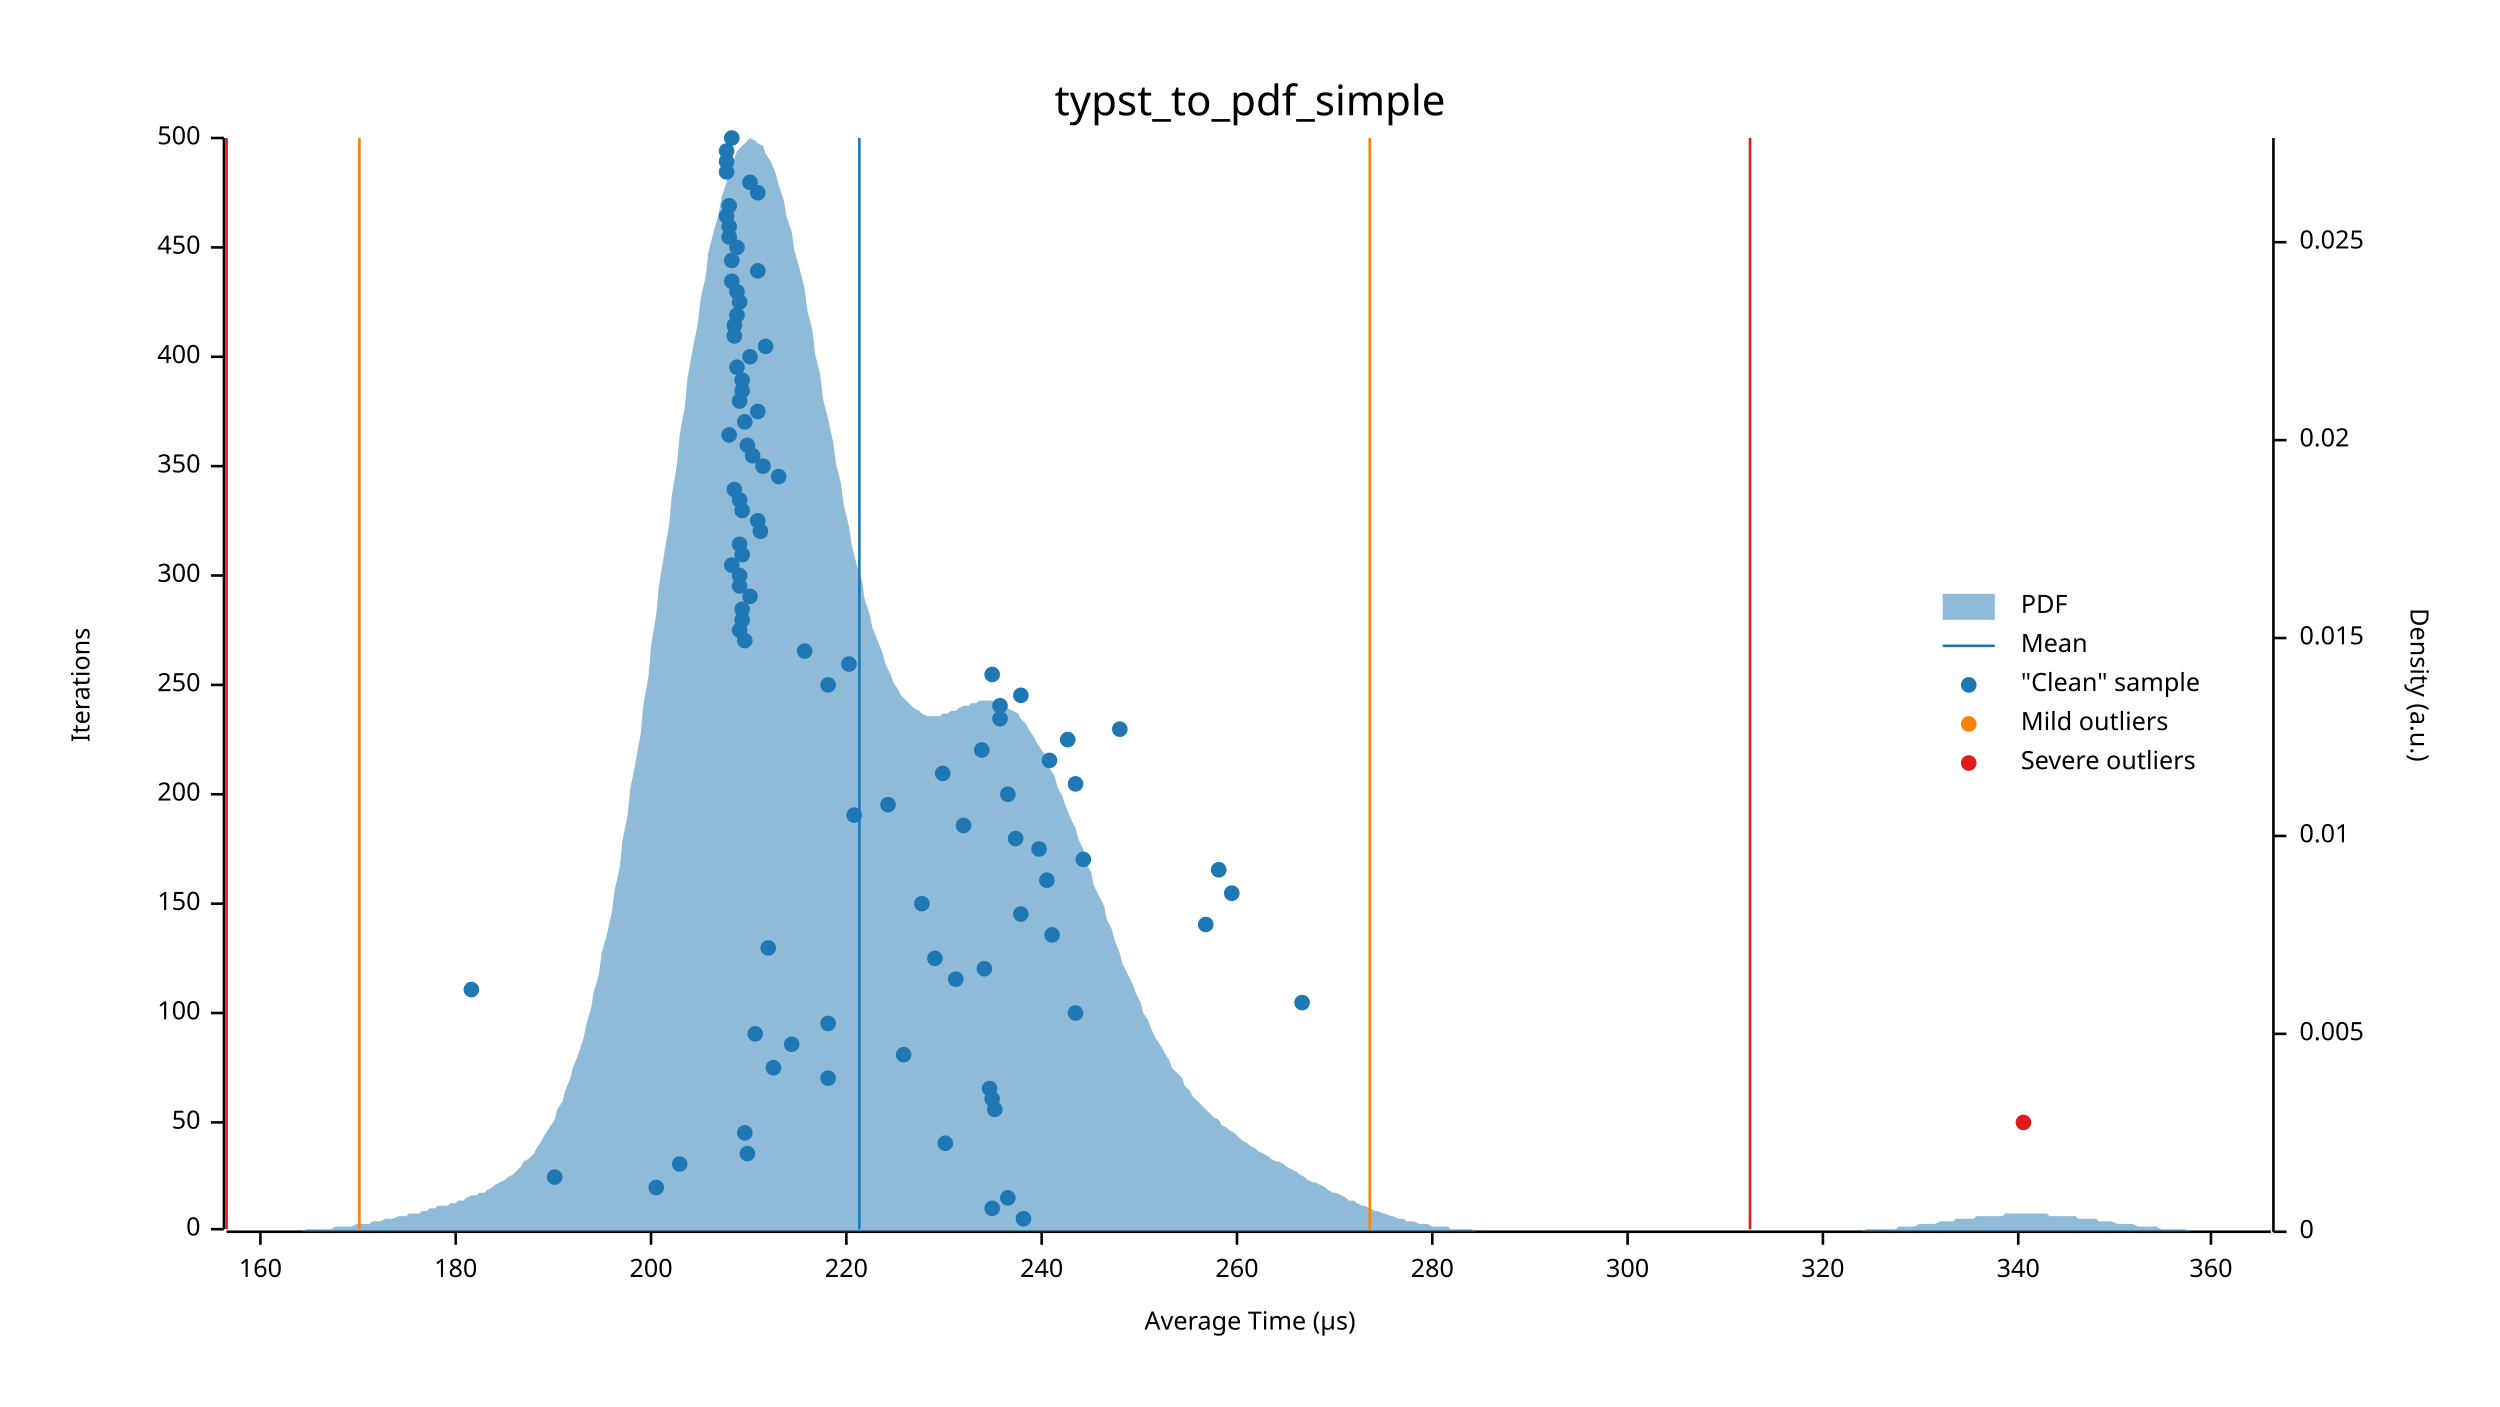
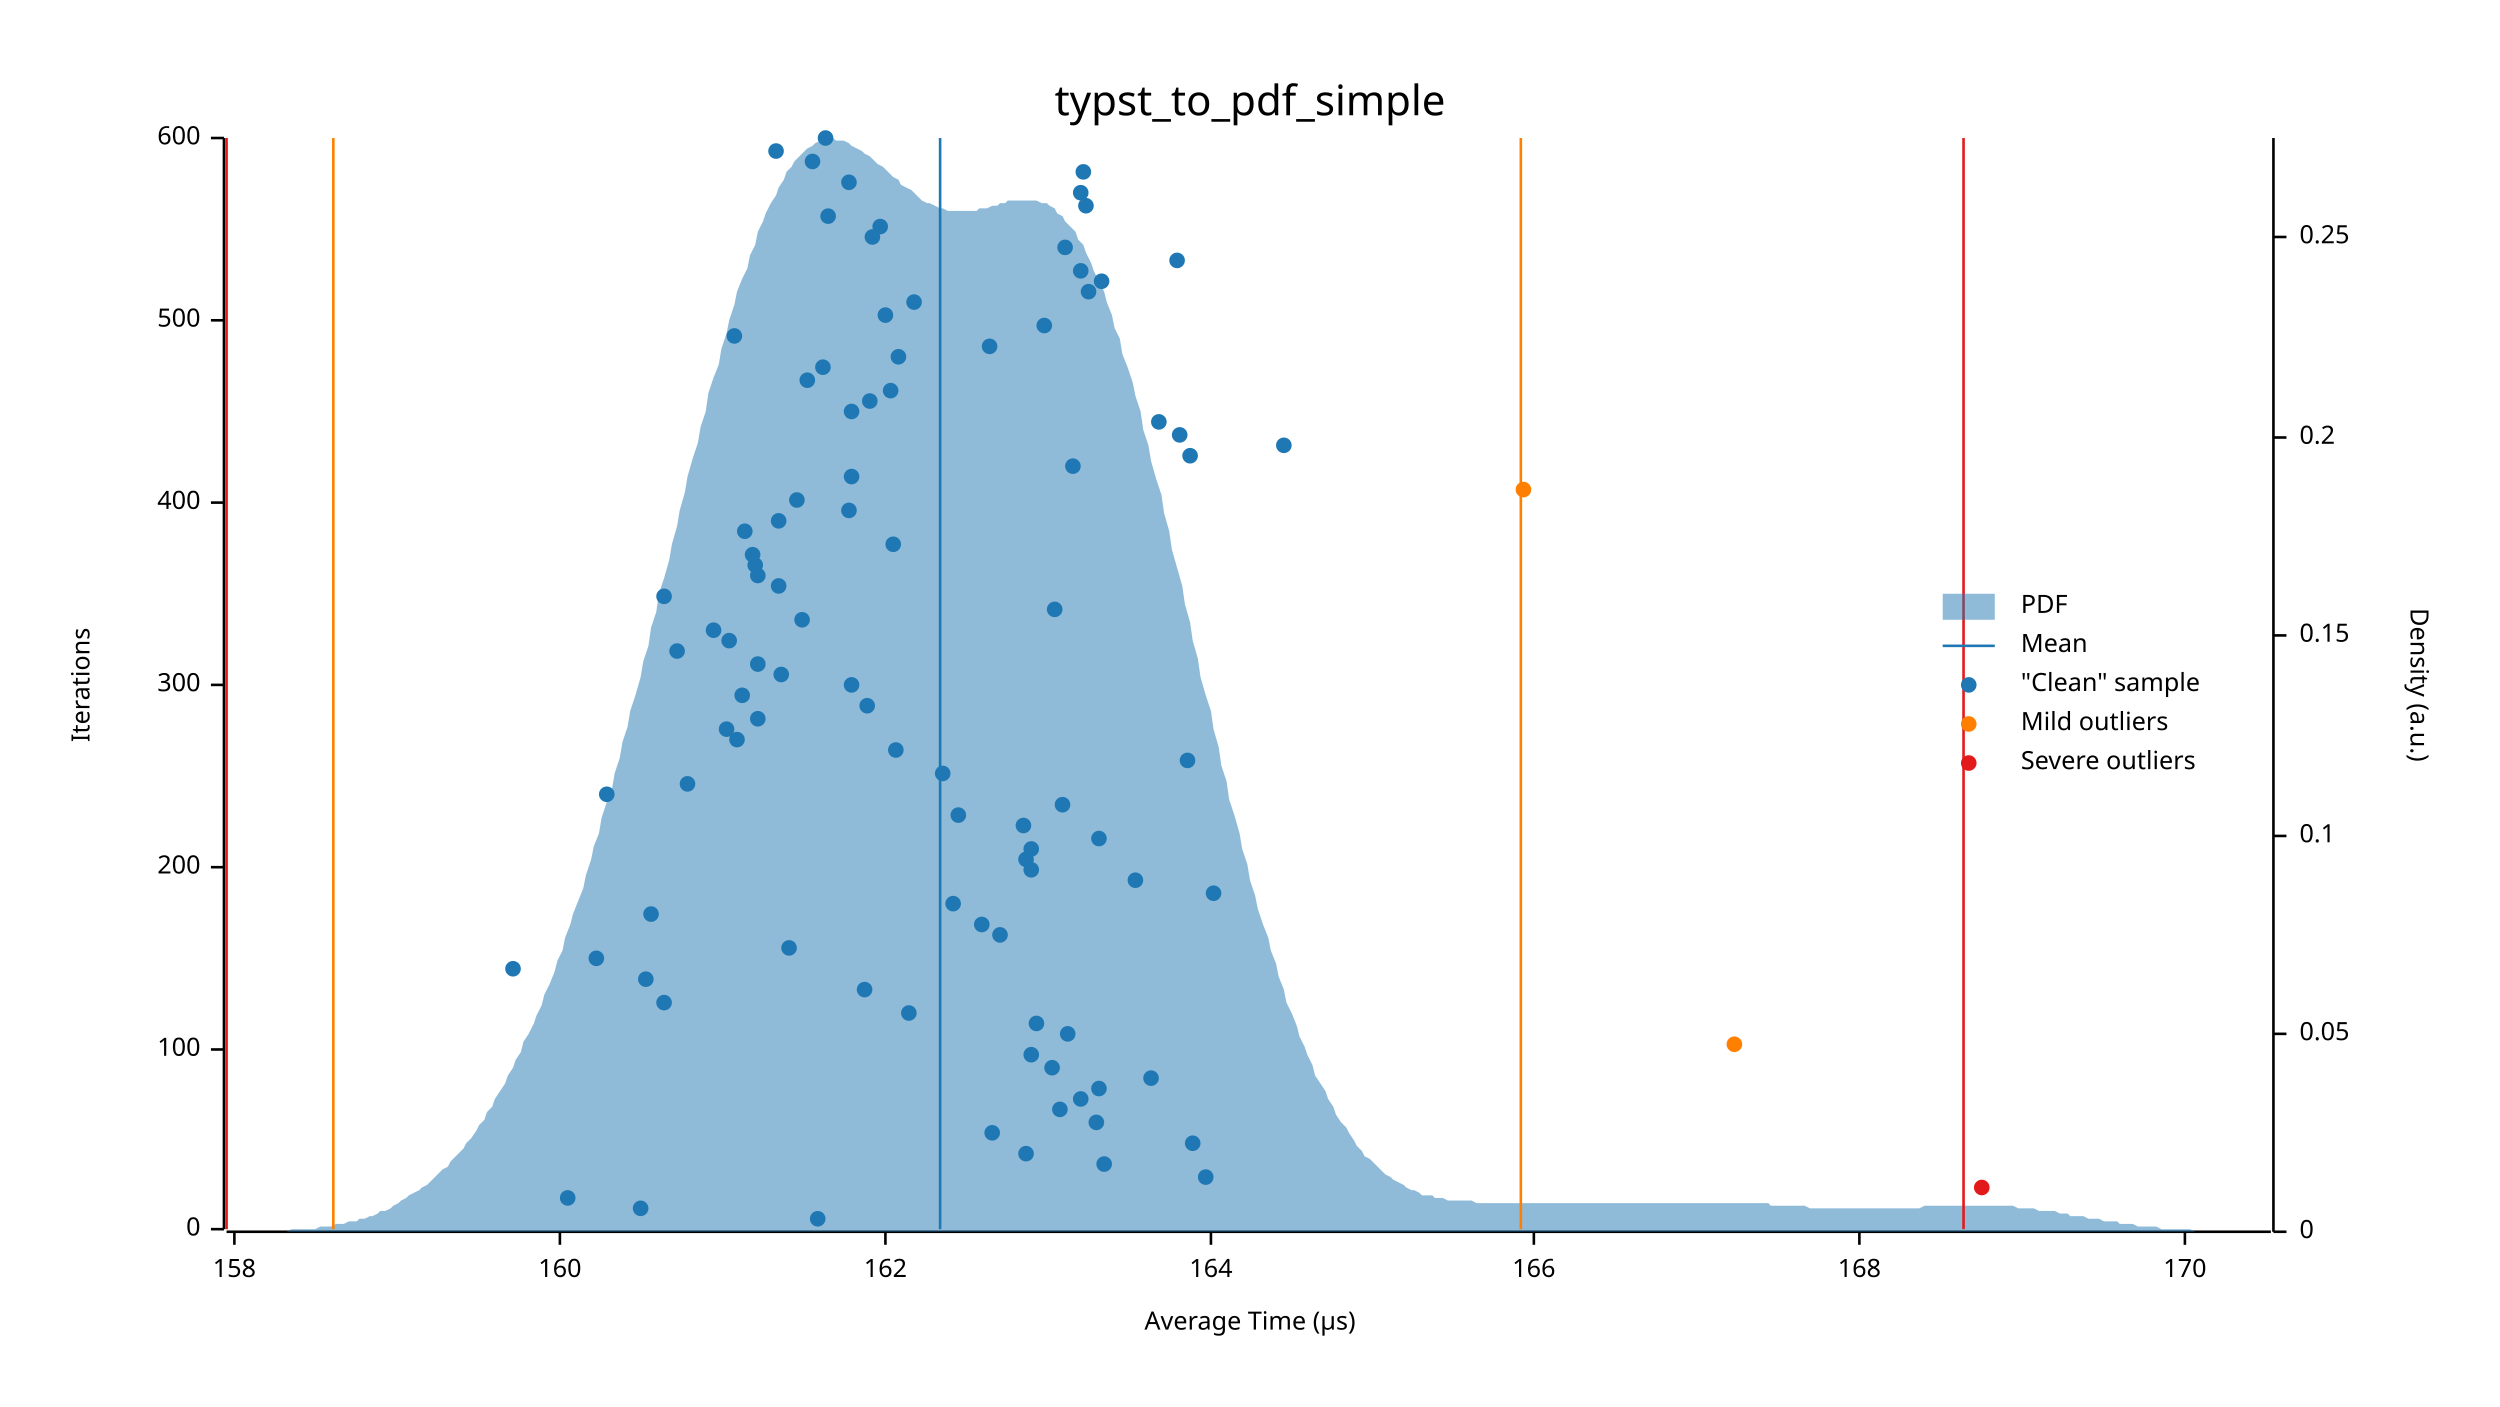
<svg xmlns="http://www.w3.org/2000/svg" width="960" height="540" viewBox="0 0 960 540">
  <text x="480" y="32" dy="0.76em" text-anchor="middle" font-family="sans-serif" font-size="16.129" opacity="1" fill="#000000">
typst_to_pdf_simple
</text>
  <text x="27" y="263" dy="0.76em" text-anchor="middle" font-family="sans-serif" font-size="9.677" opacity="1" fill="#000000" transform="rotate(270, 27, 263)">
Iterations
</text>
  <text x="480" y="513" dy="-0.5ex" text-anchor="middle" font-family="sans-serif" font-size="9.677" opacity="1" fill="#000000">
Average Time (µs)
</text>
  <polyline fill="none" opacity="1" stroke="#000000" stroke-width="1" points="86,53 86,472 " />
  <text x="77" y="472" dy="0.5ex" text-anchor="end" font-family="sans-serif" font-size="9.677" opacity="1" fill="#000000">
0
</text>
  <polyline fill="none" opacity="1" stroke="#000000" stroke-width="1" points="81,472 86,472 " />
-   <text x="77" y="431" dy="0.5ex" text-anchor="end" font-family="sans-serif" font-size="9.677" opacity="1" fill="#000000">
- 50
- </text>
-   <polyline fill="none" opacity="1" stroke="#000000" stroke-width="1" points="81,431 86,431 " />
-   <text x="77" y="389" dy="0.5ex" text-anchor="end" font-family="sans-serif" font-size="9.677" opacity="1" fill="#000000">
+   <text x="77" y="403" dy="0.5ex" text-anchor="end" font-family="sans-serif" font-size="9.677" opacity="1" fill="#000000">
100
</text>
-   <polyline fill="none" opacity="1" stroke="#000000" stroke-width="1" points="81,389 86,389 " />
-   <text x="77" y="347" dy="0.5ex" text-anchor="end" font-family="sans-serif" font-size="9.677" opacity="1" fill="#000000">
- 150
- </text>
-   <polyline fill="none" opacity="1" stroke="#000000" stroke-width="1" points="81,347 86,347 " />
-   <text x="77" y="305" dy="0.5ex" text-anchor="end" font-family="sans-serif" font-size="9.677" opacity="1" fill="#000000">
+   <polyline fill="none" opacity="1" stroke="#000000" stroke-width="1" points="81,403 86,403 " />
+   <text x="77" y="333" dy="0.5ex" text-anchor="end" font-family="sans-serif" font-size="9.677" opacity="1" fill="#000000">
200
</text>
-   <polyline fill="none" opacity="1" stroke="#000000" stroke-width="1" points="81,305 86,305 " />
+   <polyline fill="none" opacity="1" stroke="#000000" stroke-width="1" points="81,333 86,333 " />
  <text x="77" y="263" dy="0.5ex" text-anchor="end" font-family="sans-serif" font-size="9.677" opacity="1" fill="#000000">
- 250
+ 300
</text>
  <polyline fill="none" opacity="1" stroke="#000000" stroke-width="1" points="81,263 86,263 " />
-   <text x="77" y="221" dy="0.5ex" text-anchor="end" font-family="sans-serif" font-size="9.677" opacity="1" fill="#000000">
- 300
- </text>
-   <polyline fill="none" opacity="1" stroke="#000000" stroke-width="1" points="81,221 86,221 " />
-   <text x="77" y="179" dy="0.5ex" text-anchor="end" font-family="sans-serif" font-size="9.677" opacity="1" fill="#000000">
- 350
- </text>
-   <polyline fill="none" opacity="1" stroke="#000000" stroke-width="1" points="81,179 86,179 " />
-   <text x="77" y="137" dy="0.5ex" text-anchor="end" font-family="sans-serif" font-size="9.677" opacity="1" fill="#000000">
+   <text x="77" y="193" dy="0.5ex" text-anchor="end" font-family="sans-serif" font-size="9.677" opacity="1" fill="#000000">
400
</text>
-   <polyline fill="none" opacity="1" stroke="#000000" stroke-width="1" points="81,137 86,137 " />
-   <text x="77" y="95" dy="0.5ex" text-anchor="end" font-family="sans-serif" font-size="9.677" opacity="1" fill="#000000">
- 450
- </text>
-   <polyline fill="none" opacity="1" stroke="#000000" stroke-width="1" points="81,95 86,95 " />
+   <polyline fill="none" opacity="1" stroke="#000000" stroke-width="1" points="81,193 86,193 " />
+   <text x="77" y="123" dy="0.5ex" text-anchor="end" font-family="sans-serif" font-size="9.677" opacity="1" fill="#000000">
+ 500
+ </text>
+   <polyline fill="none" opacity="1" stroke="#000000" stroke-width="1" points="81,123 86,123 " />
  <text x="77" y="53" dy="0.5ex" text-anchor="end" font-family="sans-serif" font-size="9.677" opacity="1" fill="#000000">
- 500
+ 600
</text>
  <polyline fill="none" opacity="1" stroke="#000000" stroke-width="1" points="81,53 86,53 " />
  <polyline fill="none" opacity="1" stroke="#000000" stroke-width="1" points="87,473 872,473 " />
-   <text x="100" y="483" dy="0.76em" text-anchor="middle" font-family="sans-serif" font-size="9.677" opacity="1" fill="#000000">
+   <text x="90" y="483" dy="0.76em" text-anchor="middle" font-family="sans-serif" font-size="9.677" opacity="1" fill="#000000">
+ 158
+ </text>
+   <polyline fill="none" opacity="1" stroke="#000000" stroke-width="1" points="90,473 90,478 " />
+   <text x="215" y="483" dy="0.76em" text-anchor="middle" font-family="sans-serif" font-size="9.677" opacity="1" fill="#000000">
160
</text>
-   <polyline fill="none" opacity="1" stroke="#000000" stroke-width="1" points="100,473 100,478 " />
-   <text x="175" y="483" dy="0.76em" text-anchor="middle" font-family="sans-serif" font-size="9.677" opacity="1" fill="#000000">
- 180
- </text>
-   <polyline fill="none" opacity="1" stroke="#000000" stroke-width="1" points="175,473 175,478 " />
-   <text x="250" y="483" dy="0.76em" text-anchor="middle" font-family="sans-serif" font-size="9.677" opacity="1" fill="#000000">
- 200
- </text>
-   <polyline fill="none" opacity="1" stroke="#000000" stroke-width="1" points="250,473 250,478 " />
-   <text x="325" y="483" dy="0.76em" text-anchor="middle" font-family="sans-serif" font-size="9.677" opacity="1" fill="#000000">
- 220
- </text>
-   <polyline fill="none" opacity="1" stroke="#000000" stroke-width="1" points="325,473 325,478 " />
-   <text x="400" y="483" dy="0.76em" text-anchor="middle" font-family="sans-serif" font-size="9.677" opacity="1" fill="#000000">
- 240
- </text>
-   <polyline fill="none" opacity="1" stroke="#000000" stroke-width="1" points="400,473 400,478 " />
-   <text x="475" y="483" dy="0.76em" text-anchor="middle" font-family="sans-serif" font-size="9.677" opacity="1" fill="#000000">
- 260
- </text>
-   <polyline fill="none" opacity="1" stroke="#000000" stroke-width="1" points="475,473 475,478 " />
-   <text x="550" y="483" dy="0.76em" text-anchor="middle" font-family="sans-serif" font-size="9.677" opacity="1" fill="#000000">
- 280
- </text>
-   <polyline fill="none" opacity="1" stroke="#000000" stroke-width="1" points="550,473 550,478 " />
-   <text x="625" y="483" dy="0.76em" text-anchor="middle" font-family="sans-serif" font-size="9.677" opacity="1" fill="#000000">
- 300
- </text>
-   <polyline fill="none" opacity="1" stroke="#000000" stroke-width="1" points="625,473 625,478 " />
-   <text x="700" y="483" dy="0.76em" text-anchor="middle" font-family="sans-serif" font-size="9.677" opacity="1" fill="#000000">
- 320
- </text>
-   <polyline fill="none" opacity="1" stroke="#000000" stroke-width="1" points="700,473 700,478 " />
-   <text x="775" y="483" dy="0.76em" text-anchor="middle" font-family="sans-serif" font-size="9.677" opacity="1" fill="#000000">
- 340
- </text>
-   <polyline fill="none" opacity="1" stroke="#000000" stroke-width="1" points="775,473 775,478 " />
-   <text x="849" y="483" dy="0.76em" text-anchor="middle" font-family="sans-serif" font-size="9.677" opacity="1" fill="#000000">
- 360
- </text>
-   <polyline fill="none" opacity="1" stroke="#000000" stroke-width="1" points="849,473 849,478 " />
+   <polyline fill="none" opacity="1" stroke="#000000" stroke-width="1" points="215,473 215,478 " />
+   <text x="340" y="483" dy="0.76em" text-anchor="middle" font-family="sans-serif" font-size="9.677" opacity="1" fill="#000000">
+ 162
+ </text>
+   <polyline fill="none" opacity="1" stroke="#000000" stroke-width="1" points="340,473 340,478 " />
+   <text x="465" y="483" dy="0.76em" text-anchor="middle" font-family="sans-serif" font-size="9.677" opacity="1" fill="#000000">
+ 164
+ </text>
+   <polyline fill="none" opacity="1" stroke="#000000" stroke-width="1" points="465,473 465,478 " />
+   <text x="589" y="483" dy="0.76em" text-anchor="middle" font-family="sans-serif" font-size="9.677" opacity="1" fill="#000000">
+ 166
+ </text>
+   <polyline fill="none" opacity="1" stroke="#000000" stroke-width="1" points="589,473 589,478 " />
+   <text x="714" y="483" dy="0.76em" text-anchor="middle" font-family="sans-serif" font-size="9.677" opacity="1" fill="#000000">
+ 168
+ </text>
+   <polyline fill="none" opacity="1" stroke="#000000" stroke-width="1" points="714,473 714,478 " />
+   <text x="839" y="483" dy="0.76em" text-anchor="middle" font-family="sans-serif" font-size="9.677" opacity="1" fill="#000000">
+ 170
+ </text>
+   <polyline fill="none" opacity="1" stroke="#000000" stroke-width="1" points="839,473 839,478 " />
  <text x="933" y="263" dy="0.76em" text-anchor="middle" font-family="sans-serif" font-size="9.677" opacity="1" fill="#000000" transform="rotate(90, 933, 263)">
Density (a.u.)
</text>
  <polyline fill="none" opacity="1" stroke="#000000" stroke-width="1" points="873,53 873,473 " />
  <text x="883" y="473" dy="0.5ex" text-anchor="start" font-family="sans-serif" font-size="9.677" opacity="1" fill="#000000">
0
</text>
  <polyline fill="none" opacity="1" stroke="#000000" stroke-width="1" points="873,473 878,473 " />
  <text x="883" y="397" dy="0.5ex" text-anchor="start" font-family="sans-serif" font-size="9.677" opacity="1" fill="#000000">
- 0.005
+ 0.05
</text>
  <polyline fill="none" opacity="1" stroke="#000000" stroke-width="1" points="873,397 878,397 " />
  <text x="883" y="321" dy="0.5ex" text-anchor="start" font-family="sans-serif" font-size="9.677" opacity="1" fill="#000000">
- 0.01
+ 0.1
</text>
  <polyline fill="none" opacity="1" stroke="#000000" stroke-width="1" points="873,321 878,321 " />
-   <text x="883" y="245" dy="0.5ex" text-anchor="start" font-family="sans-serif" font-size="9.677" opacity="1" fill="#000000">
- 0.015
- </text>
-   <polyline fill="none" opacity="1" stroke="#000000" stroke-width="1" points="873,245 878,245 " />
-   <text x="883" y="169" dy="0.5ex" text-anchor="start" font-family="sans-serif" font-size="9.677" opacity="1" fill="#000000">
- 0.02
- </text>
-   <polyline fill="none" opacity="1" stroke="#000000" stroke-width="1" points="873,169 878,169 " />
-   <text x="883" y="93" dy="0.5ex" text-anchor="start" font-family="sans-serif" font-size="9.677" opacity="1" fill="#000000">
- 0.025
- </text>
-   <polyline fill="none" opacity="1" stroke="#000000" stroke-width="1" points="873,93 878,93 " />
-   <polygon opacity="0.5" fill="#1F78B4" points="87,473 88,473 90,473 91,473 93,473 94,473 96,473 98,473 99,473 101,473 102,473 104,473 105,473 107,473 109,473 110,473 112,473 113,473 115,473 116,473 118,472 120,472 121,472 123,472 124,472 126,472 127,472 129,471 131,471 132,471 134,471 135,471 137,470 138,470 140,470 142,470 143,469 145,469 146,469 148,468 150,468 151,468 153,467 154,467 156,467 157,466 159,466 161,466 162,465 164,465 165,464 167,464 168,463 170,463 172,463 173,462 175,462 176,461 178,461 179,460 181,459 183,459 184,458 186,458 187,457 189,456 190,455 192,454 194,453 195,452 197,451 198,450 200,448 201,446 203,445 205,443 206,441 208,438 209,436 211,433 213,430 214,426 216,423 217,419 219,414 220,410 222,405 224,399 225,394 227,387 228,381 230,374 231,366 233,359 235,350 236,342 238,333 239,323 241,313 242,303 244,293 246,282 247,271 249,260 250,248 252,236 253,225 255,213 257,201 258,190 260,178 261,167 263,156 264,145 266,134 268,124 269,115 271,106 272,97 274,89 276,82 277,76 279,70 280,65 282,61 283,58 285,56 287,54 288,53 290,54 291,55 293,56 294,59 296,62 298,67 299,71 301,77 302,83 304,89 305,96 307,103 309,111 310,119 312,127 313,136 315,144 316,153 318,161 320,170 321,178 323,186 324,194 326,202 327,209 329,217 331,223 332,230 334,236 335,241 337,246 339,251 340,255 342,259 343,262 345,265 346,267 348,269 350,271 351,272 353,273 354,274 356,275 357,275 359,275 361,275 362,274 364,274 365,273 367,273 368,272 370,271 372,271 373,270 375,270 376,269 378,269 379,269 381,269 383,270 384,270 386,271 387,272 389,273 391,274 392,276 394,278 395,280 397,283 398,285 400,288 402,291 403,295 405,298 406,302 408,306 409,309 411,314 413,318 414,322 416,326 417,331 419,335 420,340 422,344 424,348 425,353 427,357 428,361 430,366 431,370 433,374 435,378 436,381 438,385 439,389 441,392 442,395 444,399 446,402 447,404 449,407 450,410 452,412 454,414 455,417 457,419 458,421 460,423 461,424 463,426 465,428 466,429 468,430 469,432 471,433 472,434 474,435 476,437 477,438 479,439 480,440 482,441 483,442 485,443 487,444 488,445 490,446 491,446 493,447 494,448 496,449 498,450 499,451 501,452 502,453 504,454 505,454 507,455 509,456 510,457 512,458 513,458 515,459 517,460 518,461 520,461 521,462 523,463 524,463 526,464 528,465 529,465 531,466 532,466 534,467 535,467 537,468 539,468 540,469 542,469 543,469 545,470 546,470 548,470 550,471 551,471 553,471 554,471 556,471 557,472 559,472 561,472 562,472 564,472 565,472 567,473 568,473 570,473 572,473 573,473 575,473 576,473 578,473 580,473 581,473 583,473 584,473 586,473 587,473 589,473 591,473 592,473 594,473 595,473 597,473 598,473 600,473 602,473 603,473 605,473 606,473 608,473 609,473 611,473 613,473 614,473 616,473 617,473 619,473 620,473 622,473 624,473 625,473 627,473 628,473 630,473 632,473 633,473 635,473 636,473 638,473 639,473 641,473 643,473 644,473 646,473 647,473 649,473 650,473 652,473 654,473 655,473 657,473 658,473 660,473 661,473 663,473 665,473 666,473 668,473 669,473 671,473 672,473 674,473 676,473 677,473 679,473 680,473 682,473 683,473 685,473 687,473 688,473 690,473 691,473 693,473 695,473 696,473 698,473 699,473 701,473 702,473 704,473 706,473 707,473 709,473 710,473 712,473 713,473 715,473 717,472 718,472 720,472 721,472 723,472 724,472 726,472 728,472 729,471 731,471 732,471 734,471 735,471 737,470 739,470 740,470 742,470 743,470 745,469 746,469 748,469 750,469 751,468 753,468 754,468 756,468 758,468 759,467 761,467 762,467 764,467 765,467 767,467 769,467 770,466 772,466 773,466 775,466 776,466 778,466 780,466 781,466 783,466 784,466 786,466 787,467 789,467 791,467 792,467 794,467 795,467 797,467 798,468 800,468 802,468 803,468 805,468 806,469 808,469 809,469 811,469 813,470 814,470 816,470 817,470 819,470 821,471 822,471 824,471 825,471 827,471 828,471 830,472 832,472 833,472 835,472 836,472 838,472 839,472 841,473 843,473 844,473 846,473 847,473 849,473 850,473 852,473 854,473 855,473 857,473 858,473 860,473 861,473 863,473 865,473 866,473 868,473 869,473 871,473 873,473 873,473 87,473 " />
-   <polyline fill="none" opacity="1" stroke="#1F78B4" stroke-width="1" points="330,472 330,53 " />
-   <polyline fill="none" opacity="1" stroke="#FF7F00" stroke-width="1" points="138,472 138,53 " />
-   <polyline fill="none" opacity="1" stroke="#FF7F00" stroke-width="1" points="526,472 526,53 " />
+   <text x="883" y="244" dy="0.5ex" text-anchor="start" font-family="sans-serif" font-size="9.677" opacity="1" fill="#000000">
+ 0.15
+ </text>
+   <polyline fill="none" opacity="1" stroke="#000000" stroke-width="1" points="873,244 878,244 " />
+   <text x="883" y="168" dy="0.5ex" text-anchor="start" font-family="sans-serif" font-size="9.677" opacity="1" fill="#000000">
+ 0.2
+ </text>
+   <polyline fill="none" opacity="1" stroke="#000000" stroke-width="1" points="873,168 878,168 " />
+   <text x="883" y="91" dy="0.5ex" text-anchor="start" font-family="sans-serif" font-size="9.677" opacity="1" fill="#000000">
+ 0.25
+ </text>
+   <polyline fill="none" opacity="1" stroke="#000000" stroke-width="1" points="873,91 878,91 " />
+   <polygon opacity="0.5" fill="#1F78B4" points="87,473 88,473 90,473 91,473 93,473 94,473 96,473 98,473 99,473 101,473 102,473 104,473 105,473 107,473 109,473 110,473 112,472 113,472 115,472 116,472 118,472 120,472 121,472 123,471 124,471 126,471 127,471 129,470 131,470 132,470 134,469 135,469 137,469 138,468 140,468 142,467 143,467 145,466 146,465 148,465 150,464 151,463 153,462 154,461 156,460 157,459 159,458 161,457 162,456 164,455 165,454 167,452 168,451 170,449 172,448 173,446 175,444 176,443 178,441 179,439 181,437 183,434 184,432 186,430 187,427 189,425 190,422 192,419 194,416 195,413 197,410 198,407 200,404 201,400 203,397 205,393 206,390 208,386 209,382 211,378 213,373 214,369 216,365 217,360 219,355 220,351 222,346 224,341 225,336 227,330 228,325 230,320 231,314 233,308 235,303 236,297 238,291 239,285 241,279 242,273 244,267 246,260 247,254 249,248 250,241 252,235 253,228 255,222 257,215 258,209 260,202 261,196 263,189 264,183 266,176 268,170 269,164 271,158 272,151 274,145 276,140 277,134 279,128 280,123 282,117 283,112 285,107 287,103 288,98 290,94 291,89 293,85 294,82 296,78 298,75 299,72 301,69 302,66 304,64 305,62 307,60 309,58 310,57 312,56 313,55 315,54 316,54 318,54 320,53 321,54 323,54 324,54 326,55 327,56 329,57 331,58 332,59 334,60 335,61 337,63 339,64 340,65 342,67 343,68 345,69 346,71 348,72 350,73 351,74 353,76 354,77 356,78 357,78 359,79 361,80 362,80 364,81 365,81 367,81 368,81 370,81 372,81 373,81 375,81 376,80 378,80 379,80 381,79 383,79 384,78 386,78 387,77 389,77 391,77 392,77 394,77 395,77 397,77 398,77 400,78 402,78 403,79 405,80 406,82 408,83 409,85 411,87 413,89 414,92 416,94 417,97 419,101 420,104 422,108 424,112 425,116 427,121 428,126 430,130 431,136 433,141 435,147 436,152 438,158 439,165 441,171 442,177 444,184 446,190 447,197 449,204 450,211 452,218 454,225 455,232 457,239 458,246 460,253 461,260 463,267 465,273 466,280 468,287 469,294 471,300 472,307 474,313 476,320 477,326 479,332 480,338 482,344 483,349 485,355 487,360 488,365 490,370 491,375 493,380 494,385 496,389 498,394 499,398 501,402 502,405 504,409 505,413 507,416 509,419 510,422 512,425 513,428 515,431 517,433 518,435 520,438 521,440 523,442 524,444 526,445 528,447 529,448 531,450 532,451 534,452 535,453 537,454 539,455 540,456 542,457 543,457 545,458 546,459 548,459 550,459 551,460 553,460 554,460 556,461 557,461 559,461 561,461 562,461 564,461 565,461 567,462 568,462 570,462 572,462 573,462 575,462 576,462 578,462 580,462 581,462 583,462 584,462 586,462 587,462 589,462 591,462 592,462 594,462 595,462 597,462 598,462 600,462 602,462 603,462 605,462 606,462 608,462 609,462 611,462 613,462 614,462 616,462 617,462 619,462 620,462 622,462 624,462 625,462 627,462 628,462 630,462 632,462 633,462 635,462 636,462 638,462 639,462 641,462 643,462 644,462 646,462 647,462 649,462 650,462 652,462 654,462 655,462 657,462 658,462 660,462 661,462 663,462 665,462 666,462 668,462 669,462 671,462 672,462 674,462 676,462 677,462 679,462 680,463 682,463 683,463 685,463 687,463 688,463 690,463 691,463 693,463 695,464 696,464 698,464 699,464 701,464 702,464 704,464 706,464 707,464 709,464 710,464 712,464 713,464 715,464 717,464 718,464 720,464 721,464 723,464 724,464 726,464 728,464 729,464 731,464 732,464 734,464 735,464 737,464 739,463 740,463 742,463 743,463 745,463 746,463 748,463 750,463 751,463 753,463 754,463 756,463 758,463 759,463 761,463 762,463 764,463 765,463 767,463 769,463 770,463 772,463 773,463 775,464 776,464 778,464 780,464 781,464 783,465 784,465 786,465 787,465 789,465 791,466 792,466 794,466 795,467 797,467 798,467 800,467 802,468 803,468 805,468 806,468 808,469 809,469 811,469 813,469 814,470 816,470 817,470 819,470 821,471 822,471 824,471 825,471 827,471 828,471 830,472 832,472 833,472 835,472 836,472 838,472 839,472 841,472 843,473 844,473 846,473 847,473 849,473 850,473 852,473 854,473 855,473 857,473 858,473 860,473 861,473 863,473 865,473 866,473 868,473 869,473 871,473 873,473 873,473 87,473 " />
+   <polyline fill="none" opacity="1" stroke="#1F78B4" stroke-width="1" points="361,472 361,53 " />
+   <polyline fill="none" opacity="1" stroke="#FF7F00" stroke-width="1" points="128,472 128,53 " />
+   <polyline fill="none" opacity="1" stroke="#FF7F00" stroke-width="1" points="584,472 584,53 " />
  <polyline fill="none" opacity="1" stroke="#E31A1C" stroke-width="1" points="87,472 87,53 " />
-   <polyline fill="none" opacity="1" stroke="#E31A1C" stroke-width="1" points="672,472 672,53 " />
-   <circle cx="393" cy="468" r="3" opacity="1" fill="#1F78B4" stroke="none" stroke-width="1" />
-   <circle cx="381" cy="464" r="3" opacity="1" fill="#1F78B4" stroke="none" stroke-width="1" />
-   <circle cx="387" cy="460" r="3" opacity="1" fill="#1F78B4" stroke="none" stroke-width="1" />
-   <circle cx="252" cy="456" r="3" opacity="1" fill="#1F78B4" stroke="none" stroke-width="1" />
-   <circle cx="213" cy="452" r="3" opacity="1" fill="#1F78B4" stroke="none" stroke-width="1" />
-   <circle cx="261" cy="447" r="3" opacity="1" fill="#1F78B4" stroke="none" stroke-width="1" />
-   <circle cx="287" cy="443" r="3" opacity="1" fill="#1F78B4" stroke="none" stroke-width="1" />
-   <circle cx="363" cy="439" r="3" opacity="1" fill="#1F78B4" stroke="none" stroke-width="1" />
-   <circle cx="286" cy="435" r="3" opacity="1" fill="#1F78B4" stroke="none" stroke-width="1" />
-   <circle cx="382" cy="426" r="3" opacity="1" fill="#1F78B4" stroke="none" stroke-width="1" />
-   <circle cx="381" cy="422" r="3" opacity="1" fill="#1F78B4" stroke="none" stroke-width="1" />
-   <circle cx="380" cy="418" r="3" opacity="1" fill="#1F78B4" stroke="none" stroke-width="1" />
-   <circle cx="318" cy="414" r="3" opacity="1" fill="#1F78B4" stroke="none" stroke-width="1" />
-   <circle cx="297" cy="410" r="3" opacity="1" fill="#1F78B4" stroke="none" stroke-width="1" />
-   <circle cx="347" cy="405" r="3" opacity="1" fill="#1F78B4" stroke="none" stroke-width="1" />
-   <circle cx="304" cy="401" r="3" opacity="1" fill="#1F78B4" stroke="none" stroke-width="1" />
-   <circle cx="290" cy="397" r="3" opacity="1" fill="#1F78B4" stroke="none" stroke-width="1" />
-   <circle cx="318" cy="393" r="3" opacity="1" fill="#1F78B4" stroke="none" stroke-width="1" />
-   <circle cx="413" cy="389" r="3" opacity="1" fill="#1F78B4" stroke="none" stroke-width="1" />
-   <circle cx="500" cy="385" r="3" opacity="1" fill="#1F78B4" stroke="none" stroke-width="1" />
-   <circle cx="181" cy="380" r="3" opacity="1" fill="#1F78B4" stroke="none" stroke-width="1" />
-   <circle cx="367" cy="376" r="3" opacity="1" fill="#1F78B4" stroke="none" stroke-width="1" />
-   <circle cx="378" cy="372" r="3" opacity="1" fill="#1F78B4" stroke="none" stroke-width="1" />
-   <circle cx="359" cy="368" r="3" opacity="1" fill="#1F78B4" stroke="none" stroke-width="1" />
-   <circle cx="295" cy="364" r="3" opacity="1" fill="#1F78B4" stroke="none" stroke-width="1" />
-   <circle cx="404" cy="359" r="3" opacity="1" fill="#1F78B4" stroke="none" stroke-width="1" />
-   <circle cx="463" cy="355" r="3" opacity="1" fill="#1F78B4" stroke="none" stroke-width="1" />
-   <circle cx="392" cy="351" r="3" opacity="1" fill="#1F78B4" stroke="none" stroke-width="1" />
-   <circle cx="354" cy="347" r="3" opacity="1" fill="#1F78B4" stroke="none" stroke-width="1" />
-   <circle cx="473" cy="343" r="3" opacity="1" fill="#1F78B4" stroke="none" stroke-width="1" />
-   <circle cx="402" cy="338" r="3" opacity="1" fill="#1F78B4" stroke="none" stroke-width="1" />
-   <circle cx="468" cy="334" r="3" opacity="1" fill="#1F78B4" stroke="none" stroke-width="1" />
-   <circle cx="416" cy="330" r="3" opacity="1" fill="#1F78B4" stroke="none" stroke-width="1" />
-   <circle cx="399" cy="326" r="3" opacity="1" fill="#1F78B4" stroke="none" stroke-width="1" />
-   <circle cx="390" cy="322" r="3" opacity="1" fill="#1F78B4" stroke="none" stroke-width="1" />
-   <circle cx="370" cy="317" r="3" opacity="1" fill="#1F78B4" stroke="none" stroke-width="1" />
-   <circle cx="328" cy="313" r="3" opacity="1" fill="#1F78B4" stroke="none" stroke-width="1" />
-   <circle cx="341" cy="309" r="3" opacity="1" fill="#1F78B4" stroke="none" stroke-width="1" />
-   <circle cx="387" cy="305" r="3" opacity="1" fill="#1F78B4" stroke="none" stroke-width="1" />
-   <circle cx="413" cy="301" r="3" opacity="1" fill="#1F78B4" stroke="none" stroke-width="1" />
+   <polyline fill="none" opacity="1" stroke="#E31A1C" stroke-width="1" points="754,472 754,53 " />
+   <circle cx="314" cy="468" r="3" opacity="1" fill="#1F78B4" stroke="none" stroke-width="1" />
+   <circle cx="246" cy="464" r="3" opacity="1" fill="#1F78B4" stroke="none" stroke-width="1" />
+   <circle cx="218" cy="460" r="3" opacity="1" fill="#1F78B4" stroke="none" stroke-width="1" />
+   <circle cx="463" cy="452" r="3" opacity="1" fill="#1F78B4" stroke="none" stroke-width="1" />
+   <circle cx="424" cy="447" r="3" opacity="1" fill="#1F78B4" stroke="none" stroke-width="1" />
+   <circle cx="394" cy="443" r="3" opacity="1" fill="#1F78B4" stroke="none" stroke-width="1" />
+   <circle cx="458" cy="439" r="3" opacity="1" fill="#1F78B4" stroke="none" stroke-width="1" />
+   <circle cx="381" cy="435" r="3" opacity="1" fill="#1F78B4" stroke="none" stroke-width="1" />
+   <circle cx="421" cy="431" r="3" opacity="1" fill="#1F78B4" stroke="none" stroke-width="1" />
+   <circle cx="407" cy="426" r="3" opacity="1" fill="#1F78B4" stroke="none" stroke-width="1" />
+   <circle cx="415" cy="422" r="3" opacity="1" fill="#1F78B4" stroke="none" stroke-width="1" />
+   <circle cx="422" cy="418" r="3" opacity="1" fill="#1F78B4" stroke="none" stroke-width="1" />
+   <circle cx="442" cy="414" r="3" opacity="1" fill="#1F78B4" stroke="none" stroke-width="1" />
+   <circle cx="404" cy="410" r="3" opacity="1" fill="#1F78B4" stroke="none" stroke-width="1" />
+   <circle cx="396" cy="405" r="3" opacity="1" fill="#1F78B4" stroke="none" stroke-width="1" />
+   <circle cx="410" cy="397" r="3" opacity="1" fill="#1F78B4" stroke="none" stroke-width="1" />
+   <circle cx="398" cy="393" r="3" opacity="1" fill="#1F78B4" stroke="none" stroke-width="1" />
+   <circle cx="349" cy="389" r="3" opacity="1" fill="#1F78B4" stroke="none" stroke-width="1" />
+   <circle cx="255" cy="385" r="3" opacity="1" fill="#1F78B4" stroke="none" stroke-width="1" />
+   <circle cx="332" cy="380" r="3" opacity="1" fill="#1F78B4" stroke="none" stroke-width="1" />
+   <circle cx="248" cy="376" r="3" opacity="1" fill="#1F78B4" stroke="none" stroke-width="1" />
+   <circle cx="197" cy="372" r="3" opacity="1" fill="#1F78B4" stroke="none" stroke-width="1" />
+   <circle cx="229" cy="368" r="3" opacity="1" fill="#1F78B4" stroke="none" stroke-width="1" />
+   <circle cx="303" cy="364" r="3" opacity="1" fill="#1F78B4" stroke="none" stroke-width="1" />
+   <circle cx="384" cy="359" r="3" opacity="1" fill="#1F78B4" stroke="none" stroke-width="1" />
+   <circle cx="377" cy="355" r="3" opacity="1" fill="#1F78B4" stroke="none" stroke-width="1" />
+   <circle cx="250" cy="351" r="3" opacity="1" fill="#1F78B4" stroke="none" stroke-width="1" />
+   <circle cx="366" cy="347" r="3" opacity="1" fill="#1F78B4" stroke="none" stroke-width="1" />
+   <circle cx="466" cy="343" r="3" opacity="1" fill="#1F78B4" stroke="none" stroke-width="1" />
+   <circle cx="436" cy="338" r="3" opacity="1" fill="#1F78B4" stroke="none" stroke-width="1" />
+   <circle cx="396" cy="334" r="3" opacity="1" fill="#1F78B4" stroke="none" stroke-width="1" />
+   <circle cx="394" cy="330" r="3" opacity="1" fill="#1F78B4" stroke="none" stroke-width="1" />
+   <circle cx="396" cy="326" r="3" opacity="1" fill="#1F78B4" stroke="none" stroke-width="1" />
+   <circle cx="422" cy="322" r="3" opacity="1" fill="#1F78B4" stroke="none" stroke-width="1" />
+   <circle cx="393" cy="317" r="3" opacity="1" fill="#1F78B4" stroke="none" stroke-width="1" />
+   <circle cx="368" cy="313" r="3" opacity="1" fill="#1F78B4" stroke="none" stroke-width="1" />
+   <circle cx="408" cy="309" r="3" opacity="1" fill="#1F78B4" stroke="none" stroke-width="1" />
+   <circle cx="233" cy="305" r="3" opacity="1" fill="#1F78B4" stroke="none" stroke-width="1" />
+   <circle cx="264" cy="301" r="3" opacity="1" fill="#1F78B4" stroke="none" stroke-width="1" />
  <circle cx="362" cy="297" r="3" opacity="1" fill="#1F78B4" stroke="none" stroke-width="1" />
-   <circle cx="403" cy="292" r="3" opacity="1" fill="#1F78B4" stroke="none" stroke-width="1" />
-   <circle cx="377" cy="288" r="3" opacity="1" fill="#1F78B4" stroke="none" stroke-width="1" />
-   <circle cx="410" cy="284" r="3" opacity="1" fill="#1F78B4" stroke="none" stroke-width="1" />
-   <circle cx="430" cy="280" r="3" opacity="1" fill="#1F78B4" stroke="none" stroke-width="1" />
-   <circle cx="384" cy="276" r="3" opacity="1" fill="#1F78B4" stroke="none" stroke-width="1" />
-   <circle cx="384" cy="271" r="3" opacity="1" fill="#1F78B4" stroke="none" stroke-width="1" />
-   <circle cx="392" cy="267" r="3" opacity="1" fill="#1F78B4" stroke="none" stroke-width="1" />
-   <circle cx="318" cy="263" r="3" opacity="1" fill="#1F78B4" stroke="none" stroke-width="1" />
-   <circle cx="381" cy="259" r="3" opacity="1" fill="#1F78B4" stroke="none" stroke-width="1" />
-   <circle cx="326" cy="255" r="3" opacity="1" fill="#1F78B4" stroke="none" stroke-width="1" />
-   <circle cx="309" cy="250" r="3" opacity="1" fill="#1F78B4" stroke="none" stroke-width="1" />
-   <circle cx="286" cy="246" r="3" opacity="1" fill="#1F78B4" stroke="none" stroke-width="1" />
-   <circle cx="284" cy="242" r="3" opacity="1" fill="#1F78B4" stroke="none" stroke-width="1" />
-   <circle cx="285" cy="238" r="3" opacity="1" fill="#1F78B4" stroke="none" stroke-width="1" />
-   <circle cx="285" cy="234" r="3" opacity="1" fill="#1F78B4" stroke="none" stroke-width="1" />
-   <circle cx="288" cy="229" r="3" opacity="1" fill="#1F78B4" stroke="none" stroke-width="1" />
-   <circle cx="284" cy="225" r="3" opacity="1" fill="#1F78B4" stroke="none" stroke-width="1" />
-   <circle cx="284" cy="221" r="3" opacity="1" fill="#1F78B4" stroke="none" stroke-width="1" />
-   <circle cx="281" cy="217" r="3" opacity="1" fill="#1F78B4" stroke="none" stroke-width="1" />
-   <circle cx="285" cy="213" r="3" opacity="1" fill="#1F78B4" stroke="none" stroke-width="1" />
-   <circle cx="284" cy="209" r="3" opacity="1" fill="#1F78B4" stroke="none" stroke-width="1" />
-   <circle cx="292" cy="204" r="3" opacity="1" fill="#1F78B4" stroke="none" stroke-width="1" />
-   <circle cx="291" cy="200" r="3" opacity="1" fill="#1F78B4" stroke="none" stroke-width="1" />
-   <circle cx="285" cy="196" r="3" opacity="1" fill="#1F78B4" stroke="none" stroke-width="1" />
-   <circle cx="284" cy="192" r="3" opacity="1" fill="#1F78B4" stroke="none" stroke-width="1" />
-   <circle cx="282" cy="188" r="3" opacity="1" fill="#1F78B4" stroke="none" stroke-width="1" />
-   <circle cx="299" cy="183" r="3" opacity="1" fill="#1F78B4" stroke="none" stroke-width="1" />
-   <circle cx="293" cy="179" r="3" opacity="1" fill="#1F78B4" stroke="none" stroke-width="1" />
-   <circle cx="289" cy="175" r="3" opacity="1" fill="#1F78B4" stroke="none" stroke-width="1" />
-   <circle cx="287" cy="171" r="3" opacity="1" fill="#1F78B4" stroke="none" stroke-width="1" />
-   <circle cx="280" cy="167" r="3" opacity="1" fill="#1F78B4" stroke="none" stroke-width="1" />
-   <circle cx="286" cy="162" r="3" opacity="1" fill="#1F78B4" stroke="none" stroke-width="1" />
-   <circle cx="291" cy="158" r="3" opacity="1" fill="#1F78B4" stroke="none" stroke-width="1" />
-   <circle cx="284" cy="154" r="3" opacity="1" fill="#1F78B4" stroke="none" stroke-width="1" />
-   <circle cx="285" cy="150" r="3" opacity="1" fill="#1F78B4" stroke="none" stroke-width="1" />
-   <circle cx="285" cy="146" r="3" opacity="1" fill="#1F78B4" stroke="none" stroke-width="1" />
-   <circle cx="283" cy="141" r="3" opacity="1" fill="#1F78B4" stroke="none" stroke-width="1" />
-   <circle cx="288" cy="137" r="3" opacity="1" fill="#1F78B4" stroke="none" stroke-width="1" />
-   <circle cx="294" cy="133" r="3" opacity="1" fill="#1F78B4" stroke="none" stroke-width="1" />
+   <circle cx="456" cy="292" r="3" opacity="1" fill="#1F78B4" stroke="none" stroke-width="1" />
+   <circle cx="344" cy="288" r="3" opacity="1" fill="#1F78B4" stroke="none" stroke-width="1" />
+   <circle cx="283" cy="284" r="3" opacity="1" fill="#1F78B4" stroke="none" stroke-width="1" />
+   <circle cx="279" cy="280" r="3" opacity="1" fill="#1F78B4" stroke="none" stroke-width="1" />
+   <circle cx="291" cy="276" r="3" opacity="1" fill="#1F78B4" stroke="none" stroke-width="1" />
+   <circle cx="333" cy="271" r="3" opacity="1" fill="#1F78B4" stroke="none" stroke-width="1" />
+   <circle cx="285" cy="267" r="3" opacity="1" fill="#1F78B4" stroke="none" stroke-width="1" />
+   <circle cx="327" cy="263" r="3" opacity="1" fill="#1F78B4" stroke="none" stroke-width="1" />
+   <circle cx="300" cy="259" r="3" opacity="1" fill="#1F78B4" stroke="none" stroke-width="1" />
+   <circle cx="291" cy="255" r="3" opacity="1" fill="#1F78B4" stroke="none" stroke-width="1" />
+   <circle cx="260" cy="250" r="3" opacity="1" fill="#1F78B4" stroke="none" stroke-width="1" />
+   <circle cx="280" cy="246" r="3" opacity="1" fill="#1F78B4" stroke="none" stroke-width="1" />
+   <circle cx="274" cy="242" r="3" opacity="1" fill="#1F78B4" stroke="none" stroke-width="1" />
+   <circle cx="308" cy="238" r="3" opacity="1" fill="#1F78B4" stroke="none" stroke-width="1" />
+   <circle cx="405" cy="234" r="3" opacity="1" fill="#1F78B4" stroke="none" stroke-width="1" />
+   <circle cx="255" cy="229" r="3" opacity="1" fill="#1F78B4" stroke="none" stroke-width="1" />
+   <circle cx="299" cy="225" r="3" opacity="1" fill="#1F78B4" stroke="none" stroke-width="1" />
+   <circle cx="291" cy="221" r="3" opacity="1" fill="#1F78B4" stroke="none" stroke-width="1" />
+   <circle cx="290" cy="217" r="3" opacity="1" fill="#1F78B4" stroke="none" stroke-width="1" />
+   <circle cx="289" cy="213" r="3" opacity="1" fill="#1F78B4" stroke="none" stroke-width="1" />
+   <circle cx="343" cy="209" r="3" opacity="1" fill="#1F78B4" stroke="none" stroke-width="1" />
+   <circle cx="286" cy="204" r="3" opacity="1" fill="#1F78B4" stroke="none" stroke-width="1" />
+   <circle cx="299" cy="200" r="3" opacity="1" fill="#1F78B4" stroke="none" stroke-width="1" />
+   <circle cx="326" cy="196" r="3" opacity="1" fill="#1F78B4" stroke="none" stroke-width="1" />
+   <circle cx="306" cy="192" r="3" opacity="1" fill="#1F78B4" stroke="none" stroke-width="1" />
+   <circle cx="327" cy="183" r="3" opacity="1" fill="#1F78B4" stroke="none" stroke-width="1" />
+   <circle cx="412" cy="179" r="3" opacity="1" fill="#1F78B4" stroke="none" stroke-width="1" />
+   <circle cx="457" cy="175" r="3" opacity="1" fill="#1F78B4" stroke="none" stroke-width="1" />
+   <circle cx="493" cy="171" r="3" opacity="1" fill="#1F78B4" stroke="none" stroke-width="1" />
+   <circle cx="453" cy="167" r="3" opacity="1" fill="#1F78B4" stroke="none" stroke-width="1" />
+   <circle cx="445" cy="162" r="3" opacity="1" fill="#1F78B4" stroke="none" stroke-width="1" />
+   <circle cx="327" cy="158" r="3" opacity="1" fill="#1F78B4" stroke="none" stroke-width="1" />
+   <circle cx="334" cy="154" r="3" opacity="1" fill="#1F78B4" stroke="none" stroke-width="1" />
+   <circle cx="342" cy="150" r="3" opacity="1" fill="#1F78B4" stroke="none" stroke-width="1" />
+   <circle cx="310" cy="146" r="3" opacity="1" fill="#1F78B4" stroke="none" stroke-width="1" />
+   <circle cx="316" cy="141" r="3" opacity="1" fill="#1F78B4" stroke="none" stroke-width="1" />
+   <circle cx="345" cy="137" r="3" opacity="1" fill="#1F78B4" stroke="none" stroke-width="1" />
+   <circle cx="380" cy="133" r="3" opacity="1" fill="#1F78B4" stroke="none" stroke-width="1" />
  <circle cx="282" cy="129" r="3" opacity="1" fill="#1F78B4" stroke="none" stroke-width="1" />
-   <circle cx="282" cy="125" r="3" opacity="1" fill="#1F78B4" stroke="none" stroke-width="1" />
-   <circle cx="283" cy="121" r="3" opacity="1" fill="#1F78B4" stroke="none" stroke-width="1" />
-   <circle cx="284" cy="116" r="3" opacity="1" fill="#1F78B4" stroke="none" stroke-width="1" />
-   <circle cx="283" cy="112" r="3" opacity="1" fill="#1F78B4" stroke="none" stroke-width="1" />
-   <circle cx="281" cy="108" r="3" opacity="1" fill="#1F78B4" stroke="none" stroke-width="1" />
-   <circle cx="291" cy="104" r="3" opacity="1" fill="#1F78B4" stroke="none" stroke-width="1" />
-   <circle cx="281" cy="100" r="3" opacity="1" fill="#1F78B4" stroke="none" stroke-width="1" />
-   <circle cx="283" cy="95" r="3" opacity="1" fill="#1F78B4" stroke="none" stroke-width="1" />
-   <circle cx="280" cy="91" r="3" opacity="1" fill="#1F78B4" stroke="none" stroke-width="1" />
-   <circle cx="280" cy="87" r="3" opacity="1" fill="#1F78B4" stroke="none" stroke-width="1" />
-   <circle cx="279" cy="83" r="3" opacity="1" fill="#1F78B4" stroke="none" stroke-width="1" />
-   <circle cx="280" cy="79" r="3" opacity="1" fill="#1F78B4" stroke="none" stroke-width="1" />
-   <circle cx="291" cy="74" r="3" opacity="1" fill="#1F78B4" stroke="none" stroke-width="1" />
-   <circle cx="288" cy="70" r="3" opacity="1" fill="#1F78B4" stroke="none" stroke-width="1" />
-   <circle cx="279" cy="66" r="3" opacity="1" fill="#1F78B4" stroke="none" stroke-width="1" />
-   <circle cx="279" cy="62" r="3" opacity="1" fill="#1F78B4" stroke="none" stroke-width="1" />
-   <circle cx="279" cy="58" r="3" opacity="1" fill="#1F78B4" stroke="none" stroke-width="1" />
-   <circle cx="281" cy="53" r="3" opacity="1" fill="#1F78B4" stroke="none" stroke-width="1" />
-   <circle cx="777" cy="431" r="3" opacity="1" fill="#E31A1C" stroke="none" stroke-width="1" />
+   <circle cx="401" cy="125" r="3" opacity="1" fill="#1F78B4" stroke="none" stroke-width="1" />
+   <circle cx="340" cy="121" r="3" opacity="1" fill="#1F78B4" stroke="none" stroke-width="1" />
+   <circle cx="351" cy="116" r="3" opacity="1" fill="#1F78B4" stroke="none" stroke-width="1" />
+   <circle cx="418" cy="112" r="3" opacity="1" fill="#1F78B4" stroke="none" stroke-width="1" />
+   <circle cx="423" cy="108" r="3" opacity="1" fill="#1F78B4" stroke="none" stroke-width="1" />
+   <circle cx="415" cy="104" r="3" opacity="1" fill="#1F78B4" stroke="none" stroke-width="1" />
+   <circle cx="452" cy="100" r="3" opacity="1" fill="#1F78B4" stroke="none" stroke-width="1" />
+   <circle cx="409" cy="95" r="3" opacity="1" fill="#1F78B4" stroke="none" stroke-width="1" />
+   <circle cx="335" cy="91" r="3" opacity="1" fill="#1F78B4" stroke="none" stroke-width="1" />
+   <circle cx="338" cy="87" r="3" opacity="1" fill="#1F78B4" stroke="none" stroke-width="1" />
+   <circle cx="318" cy="83" r="3" opacity="1" fill="#1F78B4" stroke="none" stroke-width="1" />
+   <circle cx="417" cy="79" r="3" opacity="1" fill="#1F78B4" stroke="none" stroke-width="1" />
+   <circle cx="415" cy="74" r="3" opacity="1" fill="#1F78B4" stroke="none" stroke-width="1" />
+   <circle cx="326" cy="70" r="3" opacity="1" fill="#1F78B4" stroke="none" stroke-width="1" />
+   <circle cx="416" cy="66" r="3" opacity="1" fill="#1F78B4" stroke="none" stroke-width="1" />
+   <circle cx="312" cy="62" r="3" opacity="1" fill="#1F78B4" stroke="none" stroke-width="1" />
+   <circle cx="298" cy="58" r="3" opacity="1" fill="#1F78B4" stroke="none" stroke-width="1" />
+   <circle cx="317" cy="53" r="3" opacity="1" fill="#1F78B4" stroke="none" stroke-width="1" />
+   <circle cx="666" cy="401" r="3" opacity="1" fill="#FF7F00" stroke="none" stroke-width="1" />
+   <circle cx="585" cy="188" r="3" opacity="1" fill="#FF7F00" stroke="none" stroke-width="1" />
+   <circle cx="761" cy="456" r="3" opacity="1" fill="#E31A1C" stroke="none" stroke-width="1" />
  <text x="776" y="228" dy="0.76em" text-anchor="start" font-family="sans-serif" font-size="9.677" opacity="1" fill="#000000">
PDF
</text>
  <text x="776" y="243" dy="0.76em" text-anchor="start" font-family="sans-serif" font-size="9.677" opacity="1" fill="#000000">
Mean
</text>
  <text x="776" y="258" dy="0.76em" text-anchor="start" font-family="sans-serif" font-size="9.677" opacity="1" fill="#000000">
"Clean" sample
</text>
  <text x="776" y="273" dy="0.76em" text-anchor="start" font-family="sans-serif" font-size="9.677" opacity="1" fill="#000000">
Mild outliers
</text>
  <text x="776" y="288" dy="0.76em" text-anchor="start" font-family="sans-serif" font-size="9.677" opacity="1" fill="#000000">
Severe outliers
</text>
  <rect x="746" y="228" width="20" height="10" opacity="0.5" fill="#1F78B4" stroke="none" />
  <polyline fill="none" opacity="1" stroke="#1F78B4" stroke-width="1" points="746,248 766,248 " />
  <circle cx="756" cy="263" r="3" opacity="1" fill="#1F78B4" stroke="none" stroke-width="1" />
  <circle cx="756" cy="278" r="3" opacity="1" fill="#FF7F00" stroke="none" stroke-width="1" />
  <circle cx="756" cy="293" r="3" opacity="1" fill="#E31A1C" stroke="none" stroke-width="1" />
</svg>
